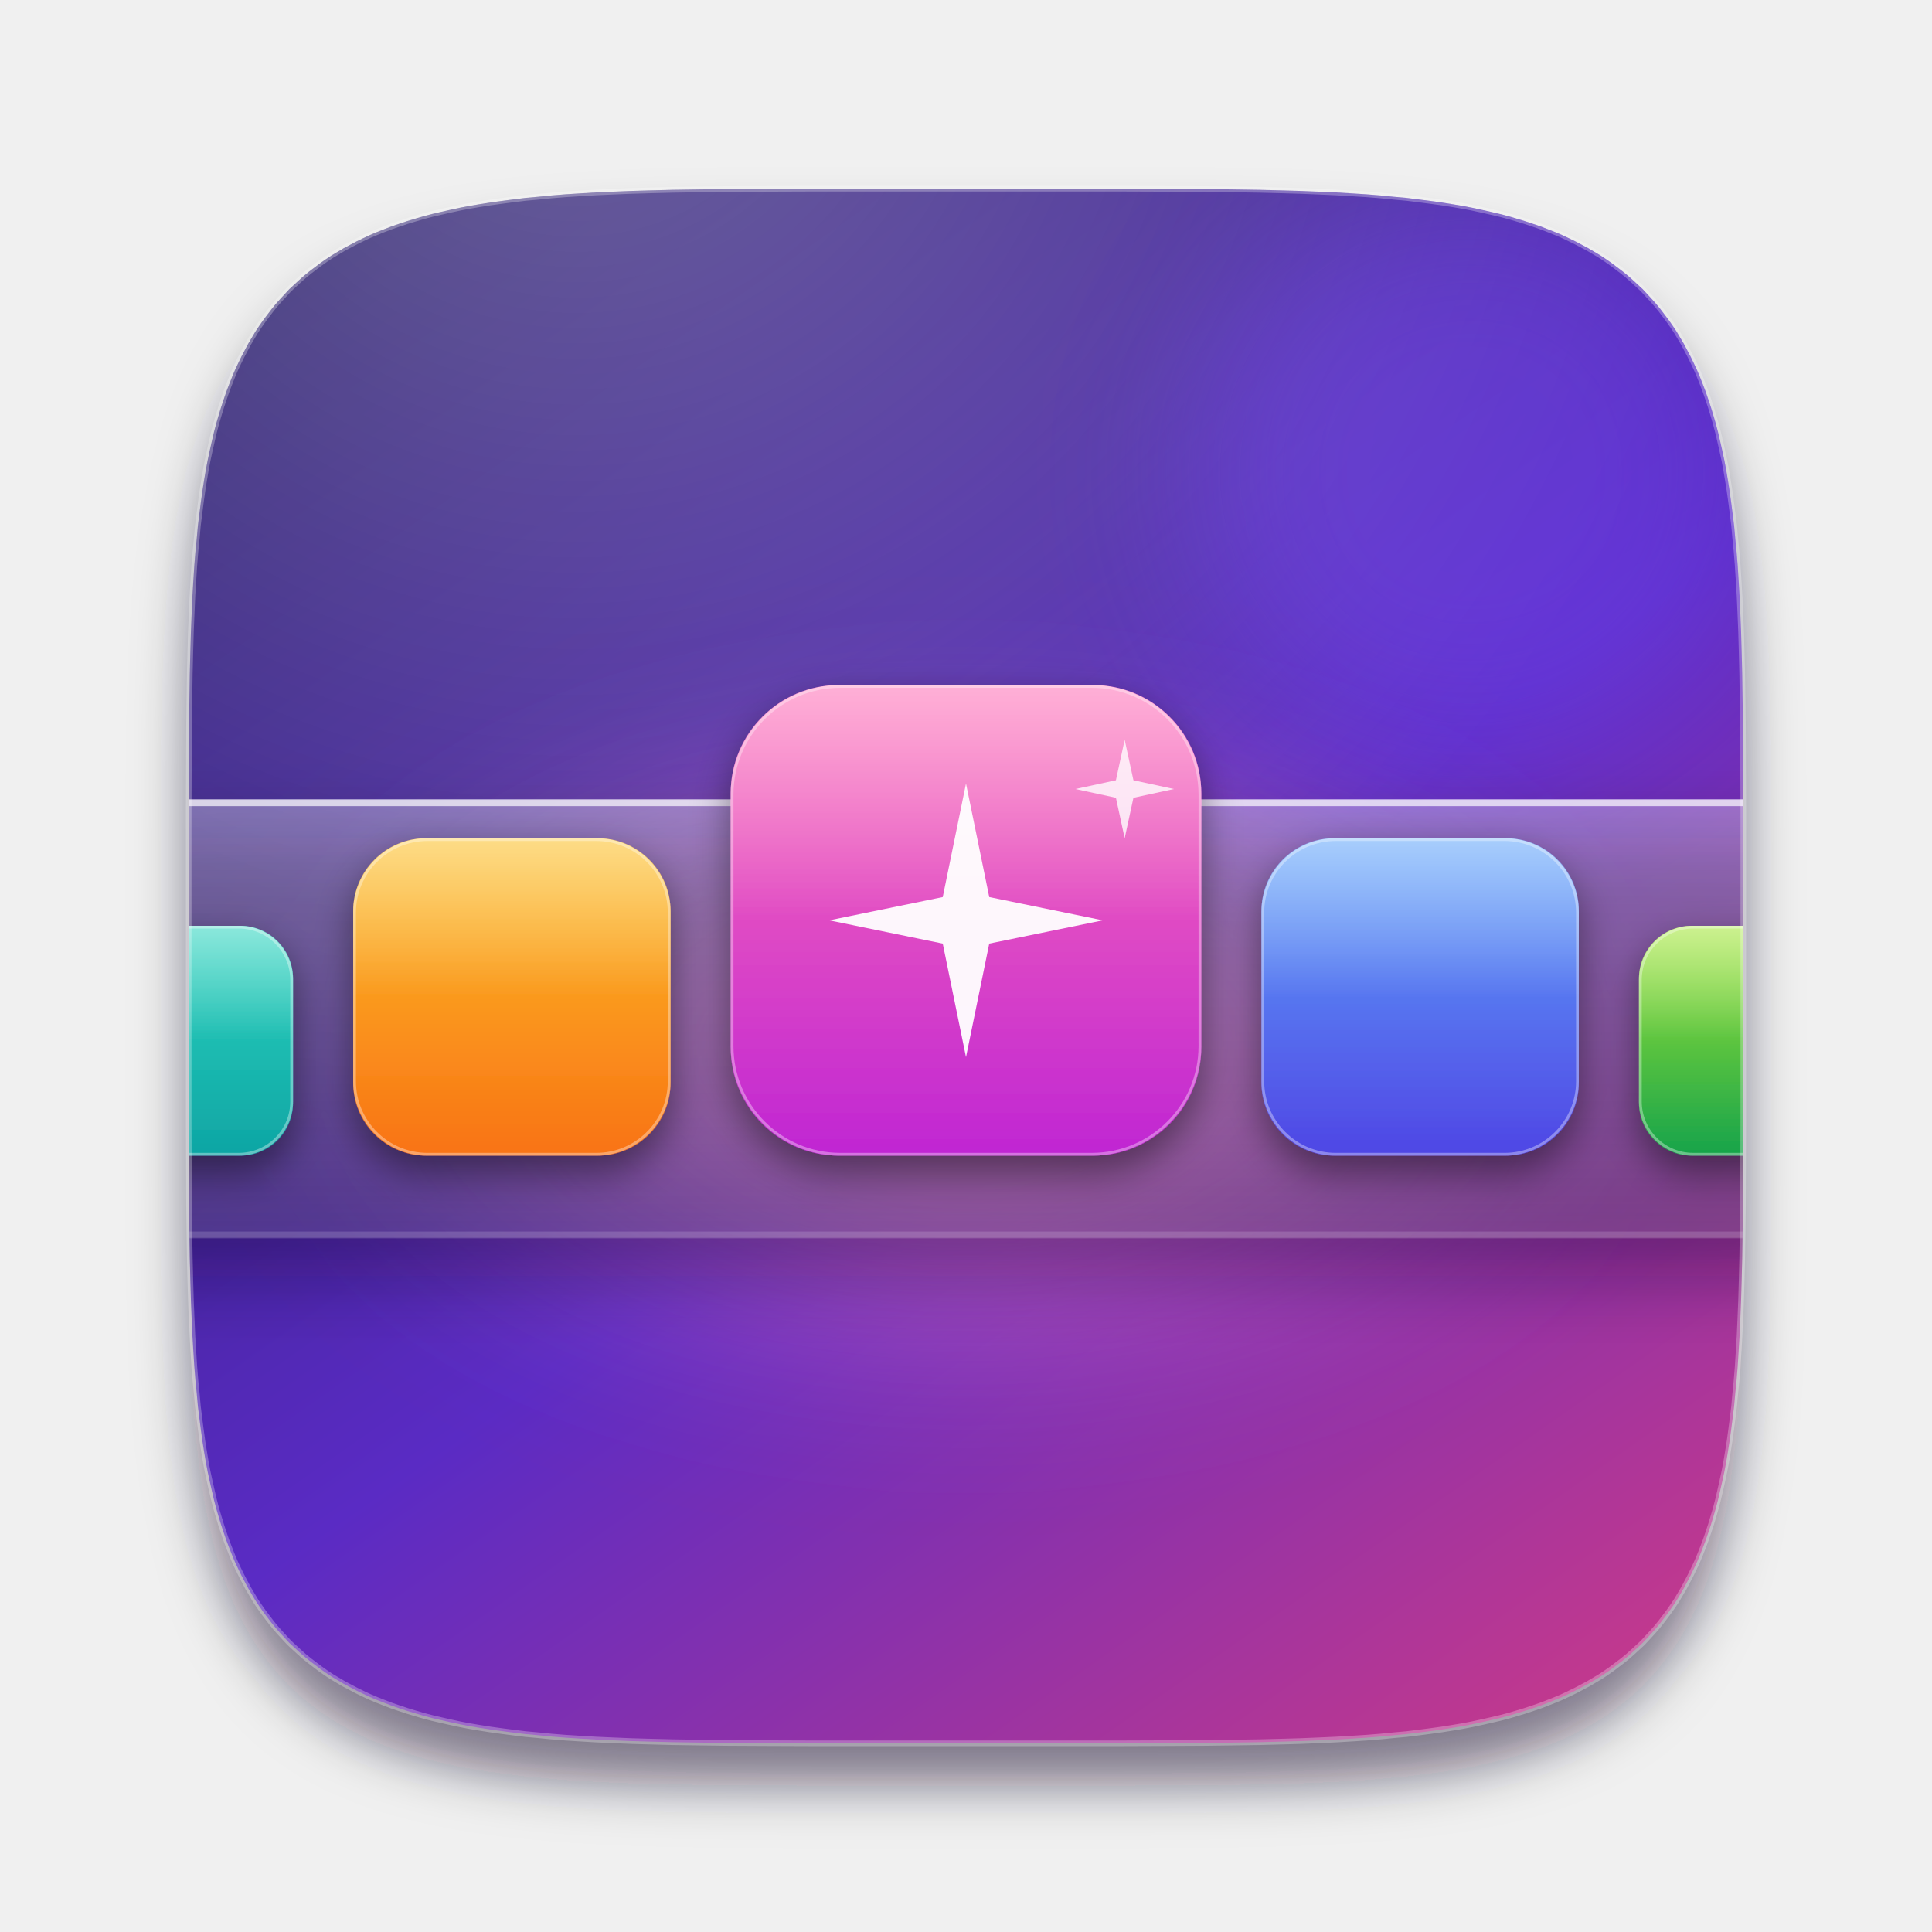
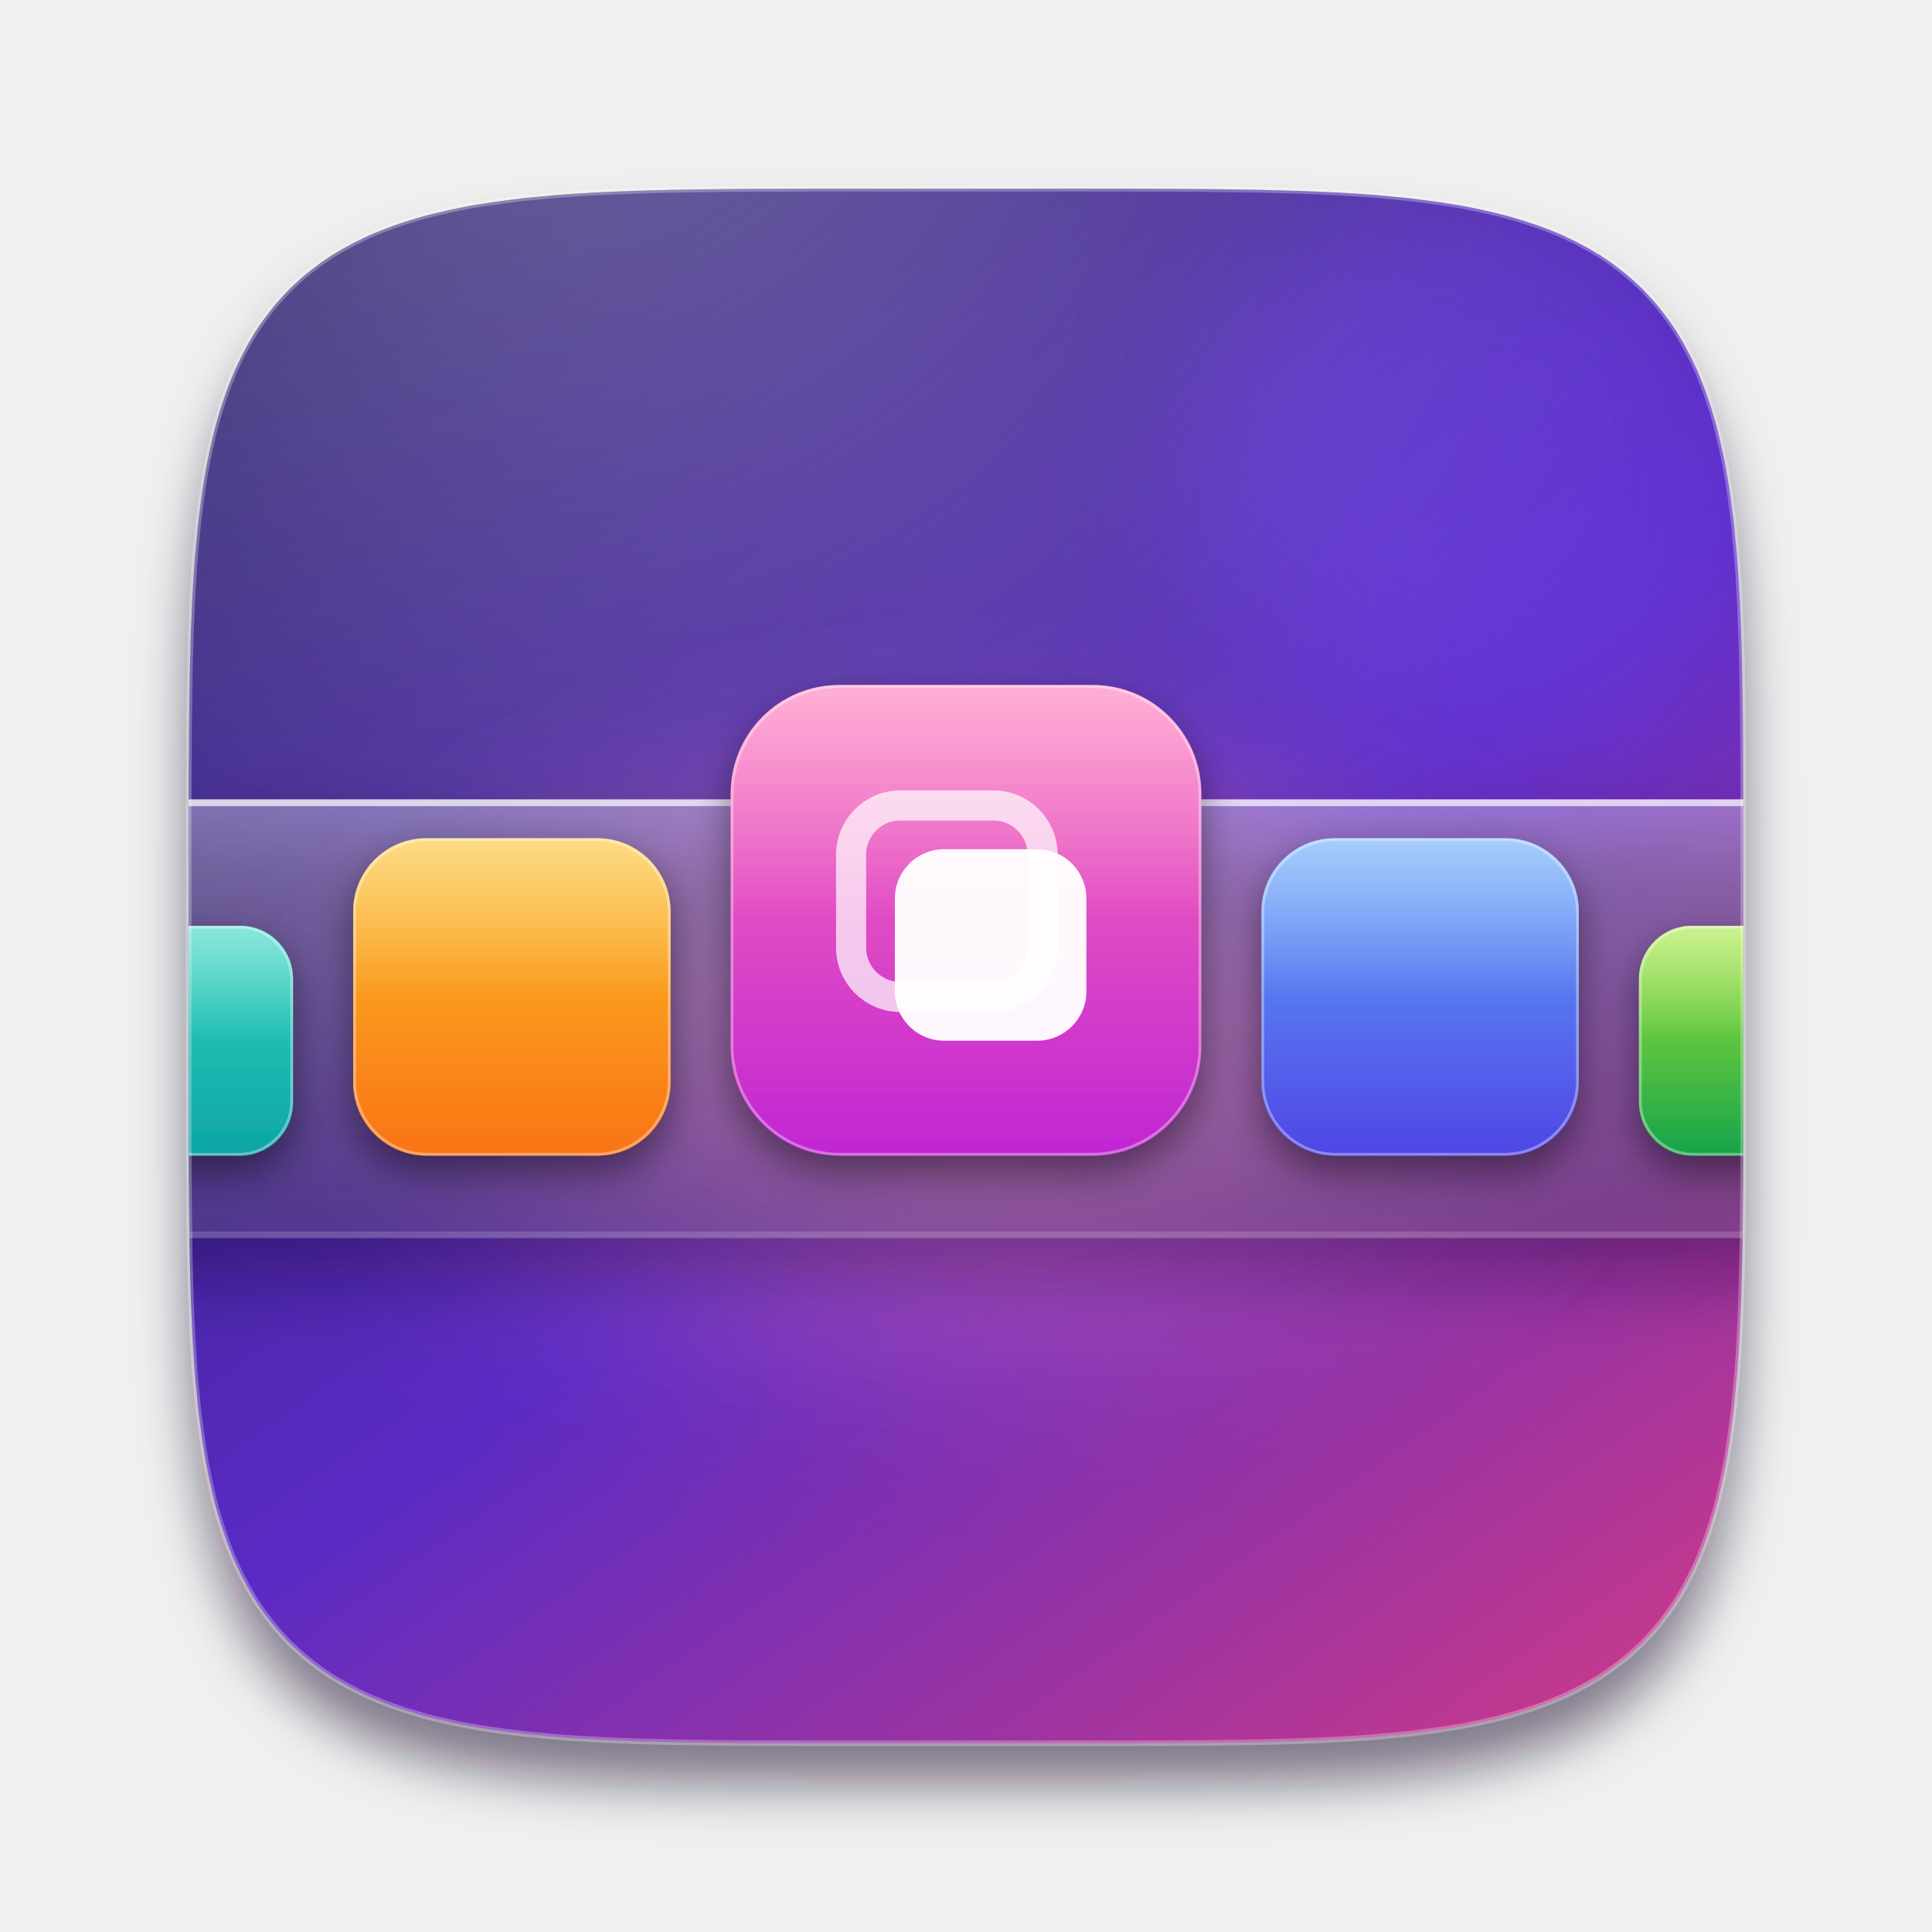
<svg xmlns="http://www.w3.org/2000/svg" viewBox="0 0 1024 1024" width="1024" height="1024">
  <defs>
    <linearGradient id="bg" x1="0.15" y1="0" x2="0.85" y2="1">
      <stop offset="0" stop-color="#2a1d6e" />
      <stop offset=".55" stop-color="#5a2bc4" />
      <stop offset="1" stop-color="#c0388f" />
    </linearGradient>
    <radialGradient id="glow" cx=".5" cy=".5" r=".5">
      <stop offset="0" stop-color="#ff7cc4" stop-opacity=".85" />
      <stop offset="1" stop-color="#ff7cc4" stop-opacity="0" />
    </radialGradient>
    <radialGradient id="top" cx=".3" cy="0" r="1">
      <stop offset="0" stop-color="#fff" stop-opacity=".30" />
      <stop offset=".6" stop-color="#fff" stop-opacity="0" />
    </radialGradient>
    <linearGradient id="gloss" x1="0" y1="0" x2="0" y2="1">
      <stop offset="0" stop-color="#fff" stop-opacity=".45" />
      <stop offset=".5" stop-color="#fff" stop-opacity="0" />
    </linearGradient>
    <linearGradient id="pill" x1="0" y1="0" x2="0" y2="1">
      <stop offset="0" stop-color="#fff" stop-opacity=".32" />
      <stop offset="1" stop-color="#fff" stop-opacity=".12" />
    </linearGradient>
    <linearGradient id="pillStroke" x1="0" y1="0" x2="0" y2="1">
      <stop offset="0" stop-color="#fff" stop-opacity=".7" />
      <stop offset="1" stop-color="#fff" stop-opacity=".15" />
    </linearGradient>
    <filter id="sh" x="-30%" y="-30%" width="160%" height="170%">
      <feGaussianBlur stdDeviation="14" />
    </filter>
    <filter id="soft" x="-50%" y="-50%" width="200%" height="200%">
      <feGaussianBlur stdDeviation="40" />
    </filter>
    <filter id="ds" x="-20%" y="-20%" width="150%" height="150%">
      <feDropShadow dx="0" dy="6" stdDeviation="7" flood-color="#000" flood-opacity=".45" />
    </filter>
    <clipPath id="clip">
      <path d="M924.0,512.0 L924.0,593.6 L923.9,619.7 L923.8,638.6 L923.6,654.0 L923.4,667.2 L923.1,679.0 L922.8,689.5 L922.4,699.2 L922.0,708.2 L921.5,716.5 L921.0,724.4 L920.4,731.8 L919.7,738.8 L919.1,745.5 L918.3,751.9 L917.5,758.1 L916.7,763.9 L915.8,769.6 L914.9,775.0 L913.9,780.2 L912.8,785.3 L911.7,790.2 L910.6,794.9 L909.4,799.5 L908.1,803.9 L906.8,808.2 L905.4,812.4 L904.0,816.5 L902.5,820.4 L901.0,824.2 L899.4,828.0 L897.7,831.6 L896.0,835.1 L894.2,838.5 L892.4,841.9 L890.5,845.1 L888.6,848.3 L886.6,851.3 L884.5,854.3 L882.3,857.2 L880.1,860.1 L877.9,862.8 L875.5,865.5 L873.1,868.1 L870.7,870.7 L868.1,873.1 L865.5,875.5 L862.8,877.9 L860.1,880.1 L857.2,882.3 L854.3,884.5 L851.3,886.6 L848.3,888.6 L845.1,890.5 L841.9,892.4 L838.5,894.2 L835.1,896.0 L831.6,897.7 L828.0,899.4 L824.2,901.0 L820.4,902.5 L816.5,904.0 L812.4,905.4 L808.2,906.8 L803.9,908.1 L799.5,909.4 L794.9,910.6 L790.2,911.7 L785.3,912.8 L780.2,913.9 L775.0,914.9 L769.6,915.8 L763.9,916.7 L758.1,917.5 L751.9,918.3 L745.5,919.1 L738.8,919.7 L731.8,920.4 L724.4,921.0 L716.5,921.5 L708.2,922.0 L699.2,922.4 L689.5,922.8 L679.0,923.1 L667.2,923.4 L654.0,923.6 L638.6,923.8 L619.7,923.9 L593.6,924.0 L512.0,924.0 L430.4,924.0 L404.3,923.9 L385.4,923.8 L370.0,923.6 L356.8,923.4 L345.0,923.1 L334.5,922.8 L324.8,922.4 L315.8,922.0 L307.5,921.5 L299.6,921.0 L292.2,920.4 L285.2,919.7 L278.5,919.1 L272.1,918.3 L265.9,917.5 L260.1,916.7 L254.4,915.8 L249.0,914.9 L243.8,913.9 L238.7,912.8 L233.8,911.7 L229.1,910.6 L224.5,909.4 L220.1,908.1 L215.8,906.8 L211.6,905.4 L207.5,904.0 L203.6,902.5 L199.8,901.0 L196.0,899.4 L192.4,897.7 L188.9,896.0 L185.5,894.2 L182.1,892.4 L178.9,890.5 L175.7,888.6 L172.7,886.6 L169.7,884.5 L166.8,882.3 L163.9,880.1 L161.2,877.9 L158.5,875.5 L155.9,873.1 L153.3,870.7 L150.9,868.1 L148.5,865.5 L146.1,862.8 L143.9,860.1 L141.7,857.2 L139.5,854.3 L137.4,851.3 L135.4,848.3 L133.5,845.1 L131.6,841.9 L129.8,838.5 L128.0,835.1 L126.3,831.6 L124.6,828.0 L123.0,824.2 L121.5,820.4 L120.0,816.5 L118.6,812.4 L117.2,808.2 L115.9,803.9 L114.6,799.5 L113.4,794.9 L112.3,790.2 L111.2,785.3 L110.1,780.2 L109.1,775.0 L108.2,769.6 L107.3,763.9 L106.5,758.1 L105.7,751.9 L104.9,745.5 L104.3,738.8 L103.6,731.8 L103.0,724.4 L102.5,716.5 L102.0,708.2 L101.6,699.2 L101.2,689.5 L100.9,679.0 L100.6,667.2 L100.4,654.0 L100.2,638.6 L100.1,619.7 L100.0,593.6 L100.0,512.0 L100.0,430.4 L100.1,404.3 L100.2,385.4 L100.4,370.0 L100.6,356.8 L100.9,345.0 L101.2,334.5 L101.6,324.8 L102.0,315.8 L102.5,307.5 L103.0,299.6 L103.6,292.2 L104.3,285.2 L104.9,278.5 L105.7,272.1 L106.5,265.9 L107.3,260.1 L108.2,254.4 L109.1,249.0 L110.1,243.8 L111.2,238.7 L112.3,233.8 L113.4,229.1 L114.6,224.5 L115.9,220.1 L117.2,215.8 L118.6,211.6 L120.0,207.5 L121.5,203.6 L123.0,199.8 L124.6,196.0 L126.3,192.4 L128.0,188.9 L129.8,185.5 L131.6,182.1 L133.5,178.9 L135.4,175.7 L137.4,172.7 L139.5,169.7 L141.7,166.8 L143.9,163.9 L146.1,161.2 L148.5,158.5 L150.9,155.9 L153.3,153.3 L155.9,150.9 L158.5,148.5 L161.2,146.1 L163.9,143.9 L166.8,141.7 L169.7,139.5 L172.7,137.4 L175.7,135.4 L178.9,133.5 L182.1,131.6 L185.5,129.8 L188.9,128.0 L192.4,126.3 L196.0,124.6 L199.8,123.0 L203.6,121.5 L207.5,120.0 L211.6,118.6 L215.8,117.2 L220.1,115.9 L224.5,114.6 L229.1,113.4 L233.8,112.3 L238.7,111.2 L243.8,110.1 L249.0,109.1 L254.4,108.2 L260.1,107.3 L265.9,106.5 L272.1,105.7 L278.5,104.9 L285.2,104.3 L292.2,103.6 L299.6,103.0 L307.5,102.5 L315.8,102.0 L324.8,101.6 L334.5,101.2 L345.0,100.9 L356.8,100.6 L370.0,100.4 L385.4,100.2 L404.3,100.1 L430.4,100.0 L512.0,100.0 L593.6,100.0 L619.7,100.1 L638.6,100.2 L654.0,100.4 L667.2,100.6 L679.0,100.9 L689.5,101.2 L699.2,101.6 L708.2,102.0 L716.5,102.5 L724.4,103.0 L731.8,103.6 L738.8,104.3 L745.5,104.9 L751.9,105.7 L758.1,106.5 L763.9,107.3 L769.6,108.2 L775.0,109.1 L780.2,110.1 L785.3,111.2 L790.2,112.3 L794.9,113.4 L799.5,114.6 L803.9,115.9 L808.2,117.2 L812.4,118.6 L816.5,120.0 L820.4,121.5 L824.2,123.0 L828.0,124.6 L831.6,126.3 L835.1,128.0 L838.5,129.8 L841.9,131.6 L845.1,133.5 L848.3,135.4 L851.3,137.4 L854.3,139.5 L857.2,141.7 L860.1,143.9 L862.8,146.1 L865.5,148.5 L868.1,150.9 L870.7,153.3 L873.1,155.9 L875.5,158.5 L877.9,161.2 L880.1,163.9 L882.3,166.8 L884.5,169.7 L886.6,172.7 L888.6,175.7 L890.5,178.9 L892.4,182.1 L894.2,185.5 L896.0,188.9 L897.7,192.4 L899.4,196.0 L901.0,199.8 L902.5,203.6 L904.0,207.5 L905.4,211.6 L906.8,215.8 L908.1,220.1 L909.4,224.5 L910.6,229.1 L911.7,233.8 L912.8,238.7 L913.9,243.8 L914.9,249.0 L915.8,254.4 L916.7,260.1 L917.5,265.9 L918.3,272.1 L919.1,278.5 L919.7,285.2 L920.4,292.2 L921.0,299.6 L921.5,307.5 L922.0,315.8 L922.4,324.8 L922.8,334.5 L923.1,345.0 L923.4,356.8 L923.6,370.0 L923.8,385.4 L923.9,404.3 L924.0,430.4Z" />
    </clipPath>
  </defs>
  <g filter="url(#sh)" opacity=".5" transform="translate(0,22)">
    <path d="M924.0,512.0 L924.0,593.6 L923.9,619.7 L923.8,638.6 L923.6,654.0 L923.4,667.2 L923.1,679.0 L922.8,689.5 L922.4,699.2 L922.0,708.2 L921.5,716.5 L921.0,724.4 L920.4,731.8 L919.7,738.8 L919.1,745.5 L918.3,751.9 L917.5,758.1 L916.7,763.9 L915.8,769.6 L914.9,775.0 L913.9,780.2 L912.8,785.3 L911.7,790.2 L910.6,794.9 L909.4,799.5 L908.1,803.9 L906.8,808.2 L905.4,812.4 L904.0,816.5 L902.5,820.4 L901.0,824.2 L899.4,828.0 L897.7,831.6 L896.0,835.1 L894.2,838.5 L892.4,841.9 L890.5,845.1 L888.6,848.3 L886.6,851.3 L884.5,854.3 L882.3,857.2 L880.1,860.1 L877.9,862.8 L875.5,865.5 L873.1,868.1 L870.7,870.7 L868.1,873.1 L865.5,875.5 L862.8,877.9 L860.1,880.1 L857.2,882.3 L854.3,884.5 L851.3,886.6 L848.3,888.6 L845.1,890.5 L841.9,892.4 L838.5,894.2 L835.1,896.0 L831.6,897.7 L828.0,899.4 L824.2,901.0 L820.4,902.5 L816.5,904.0 L812.4,905.4 L808.2,906.8 L803.9,908.1 L799.5,909.4 L794.9,910.6 L790.2,911.7 L785.3,912.8 L780.2,913.9 L775.0,914.9 L769.6,915.8 L763.9,916.7 L758.1,917.5 L751.9,918.3 L745.5,919.1 L738.8,919.7 L731.8,920.4 L724.4,921.0 L716.5,921.5 L708.2,922.0 L699.2,922.4 L689.5,922.8 L679.0,923.1 L667.2,923.4 L654.0,923.6 L638.6,923.8 L619.7,923.9 L593.6,924.0 L512.0,924.0 L430.4,924.0 L404.3,923.9 L385.4,923.8 L370.0,923.6 L356.8,923.4 L345.0,923.1 L334.5,922.8 L324.8,922.4 L315.8,922.0 L307.5,921.5 L299.6,921.0 L292.2,920.4 L285.2,919.7 L278.5,919.1 L272.1,918.3 L265.9,917.5 L260.1,916.7 L254.4,915.8 L249.0,914.9 L243.8,913.9 L238.7,912.8 L233.8,911.7 L229.1,910.6 L224.5,909.4 L220.1,908.1 L215.8,906.8 L211.6,905.4 L207.5,904.0 L203.6,902.5 L199.8,901.0 L196.0,899.4 L192.4,897.7 L188.9,896.0 L185.5,894.2 L182.1,892.4 L178.9,890.5 L175.7,888.6 L172.7,886.6 L169.7,884.5 L166.8,882.3 L163.9,880.1 L161.2,877.9 L158.5,875.5 L155.9,873.1 L153.3,870.7 L150.9,868.1 L148.5,865.5 L146.1,862.8 L143.9,860.1 L141.7,857.2 L139.5,854.3 L137.4,851.3 L135.4,848.3 L133.5,845.1 L131.6,841.9 L129.8,838.5 L128.0,835.1 L126.3,831.6 L124.6,828.0 L123.0,824.2 L121.5,820.4 L120.0,816.5 L118.6,812.4 L117.2,808.2 L115.9,803.9 L114.6,799.5 L113.4,794.9 L112.3,790.2 L111.2,785.3 L110.1,780.2 L109.1,775.0 L108.2,769.6 L107.3,763.9 L106.5,758.1 L105.7,751.9 L104.9,745.5 L104.3,738.8 L103.6,731.8 L103.0,724.4 L102.5,716.5 L102.0,708.2 L101.6,699.2 L101.2,689.5 L100.9,679.0 L100.6,667.2 L100.4,654.0 L100.2,638.6 L100.1,619.7 L100.0,593.6 L100.0,512.0 L100.0,430.4 L100.1,404.3 L100.2,385.4 L100.4,370.0 L100.6,356.8 L100.9,345.0 L101.2,334.5 L101.6,324.8 L102.0,315.8 L102.5,307.5 L103.0,299.6 L103.6,292.2 L104.3,285.2 L104.9,278.5 L105.7,272.1 L106.5,265.9 L107.3,260.1 L108.2,254.4 L109.1,249.0 L110.1,243.8 L111.2,238.7 L112.3,233.8 L113.4,229.1 L114.6,224.5 L115.9,220.1 L117.2,215.8 L118.6,211.6 L120.0,207.5 L121.5,203.6 L123.0,199.8 L124.6,196.0 L126.3,192.4 L128.0,188.9 L129.8,185.5 L131.6,182.1 L133.5,178.9 L135.4,175.7 L137.4,172.7 L139.5,169.7 L141.7,166.8 L143.9,163.9 L146.1,161.2 L148.5,158.5 L150.9,155.9 L153.3,153.3 L155.9,150.9 L158.5,148.5 L161.2,146.1 L163.9,143.9 L166.8,141.7 L169.7,139.5 L172.7,137.4 L175.7,135.4 L178.9,133.5 L182.1,131.6 L185.5,129.8 L188.9,128.0 L192.4,126.3 L196.0,124.6 L199.8,123.0 L203.6,121.5 L207.5,120.0 L211.6,118.6 L215.8,117.2 L220.1,115.9 L224.5,114.6 L229.1,113.4 L233.8,112.3 L238.7,111.2 L243.8,110.1 L249.0,109.1 L254.4,108.2 L260.1,107.3 L265.9,106.5 L272.1,105.7 L278.5,104.9 L285.2,104.3 L292.2,103.6 L299.6,103.0 L307.5,102.5 L315.8,102.0 L324.8,101.6 L334.5,101.2 L345.0,100.9 L356.8,100.6 L370.0,100.4 L385.4,100.2 L404.3,100.1 L430.4,100.0 L512.0,100.0 L593.6,100.0 L619.7,100.1 L638.6,100.2 L654.0,100.4 L667.2,100.6 L679.0,100.9 L689.5,101.2 L699.2,101.6 L708.2,102.0 L716.5,102.5 L724.4,103.0 L731.8,103.6 L738.8,104.3 L745.5,104.9 L751.9,105.7 L758.1,106.5 L763.9,107.3 L769.6,108.2 L775.0,109.1 L780.2,110.1 L785.3,111.2 L790.2,112.3 L794.9,113.4 L799.5,114.6 L803.9,115.9 L808.2,117.2 L812.4,118.6 L816.5,120.0 L820.4,121.5 L824.2,123.0 L828.0,124.6 L831.6,126.3 L835.1,128.0 L838.5,129.8 L841.9,131.6 L845.1,133.5 L848.3,135.4 L851.3,137.4 L854.3,139.5 L857.2,141.7 L860.1,143.9 L862.8,146.1 L865.5,148.5 L868.1,150.9 L870.7,153.3 L873.1,155.9 L875.5,158.5 L877.9,161.2 L880.1,163.9 L882.3,166.8 L884.5,169.7 L886.6,172.7 L888.6,175.7 L890.5,178.9 L892.4,182.1 L894.2,185.5 L896.0,188.9 L897.7,192.4 L899.4,196.0 L901.0,199.8 L902.5,203.6 L904.0,207.5 L905.4,211.6 L906.8,215.8 L908.1,220.1 L909.4,224.5 L910.6,229.1 L911.7,233.8 L912.8,238.7 L913.9,243.8 L914.9,249.0 L915.8,254.4 L916.7,260.1 L917.5,265.9 L918.3,272.1 L919.1,278.5 L919.7,285.2 L920.4,292.2 L921.0,299.6 L921.5,307.5 L922.0,315.8 L922.4,324.8 L922.8,334.5 L923.1,345.0 L923.4,356.8 L923.6,370.0 L923.8,385.4 L923.9,404.3 L924.0,430.4Z" fill="#0a0420" />
  </g>
  <path d="M924.0,512.0 L924.0,593.6 L923.9,619.7 L923.8,638.6 L923.6,654.0 L923.4,667.2 L923.1,679.0 L922.8,689.5 L922.4,699.2 L922.0,708.2 L921.5,716.5 L921.0,724.4 L920.4,731.8 L919.7,738.8 L919.1,745.5 L918.3,751.9 L917.5,758.1 L916.7,763.9 L915.8,769.6 L914.9,775.0 L913.9,780.2 L912.8,785.3 L911.7,790.2 L910.6,794.9 L909.4,799.5 L908.1,803.9 L906.8,808.2 L905.4,812.4 L904.0,816.5 L902.5,820.4 L901.0,824.2 L899.4,828.0 L897.7,831.6 L896.0,835.1 L894.2,838.5 L892.4,841.9 L890.5,845.1 L888.6,848.3 L886.6,851.3 L884.5,854.3 L882.3,857.2 L880.1,860.1 L877.9,862.8 L875.5,865.5 L873.1,868.1 L870.7,870.7 L868.1,873.1 L865.5,875.5 L862.8,877.9 L860.1,880.1 L857.2,882.3 L854.3,884.5 L851.3,886.6 L848.3,888.6 L845.1,890.5 L841.9,892.4 L838.5,894.2 L835.1,896.0 L831.6,897.7 L828.0,899.4 L824.2,901.0 L820.4,902.5 L816.5,904.0 L812.4,905.4 L808.2,906.8 L803.9,908.1 L799.5,909.4 L794.9,910.6 L790.2,911.7 L785.3,912.8 L780.2,913.9 L775.0,914.9 L769.6,915.8 L763.9,916.7 L758.1,917.5 L751.9,918.3 L745.5,919.1 L738.8,919.7 L731.8,920.4 L724.4,921.0 L716.5,921.5 L708.2,922.0 L699.2,922.4 L689.5,922.8 L679.0,923.1 L667.2,923.4 L654.0,923.6 L638.6,923.8 L619.7,923.9 L593.6,924.0 L512.0,924.0 L430.4,924.0 L404.3,923.9 L385.4,923.8 L370.0,923.6 L356.8,923.4 L345.0,923.1 L334.5,922.8 L324.8,922.4 L315.8,922.0 L307.5,921.5 L299.6,921.0 L292.2,920.4 L285.2,919.7 L278.5,919.1 L272.1,918.3 L265.9,917.5 L260.1,916.7 L254.4,915.8 L249.0,914.9 L243.8,913.9 L238.7,912.8 L233.8,911.7 L229.1,910.6 L224.5,909.4 L220.1,908.1 L215.8,906.8 L211.6,905.4 L207.5,904.0 L203.6,902.5 L199.8,901.0 L196.0,899.4 L192.4,897.7 L188.9,896.0 L185.5,894.2 L182.1,892.4 L178.9,890.5 L175.7,888.6 L172.7,886.6 L169.7,884.5 L166.8,882.3 L163.9,880.1 L161.2,877.9 L158.5,875.5 L155.9,873.1 L153.3,870.7 L150.9,868.1 L148.5,865.5 L146.1,862.8 L143.9,860.1 L141.7,857.2 L139.5,854.3 L137.4,851.3 L135.4,848.3 L133.5,845.1 L131.6,841.9 L129.8,838.5 L128.0,835.1 L126.3,831.6 L124.6,828.0 L123.0,824.2 L121.5,820.4 L120.0,816.5 L118.6,812.4 L117.2,808.2 L115.9,803.9 L114.6,799.5 L113.4,794.9 L112.3,790.2 L111.2,785.3 L110.1,780.2 L109.1,775.0 L108.2,769.6 L107.3,763.9 L106.5,758.1 L105.7,751.9 L104.9,745.5 L104.3,738.8 L103.6,731.8 L103.0,724.4 L102.5,716.5 L102.0,708.2 L101.6,699.2 L101.2,689.5 L100.9,679.0 L100.6,667.2 L100.4,654.0 L100.2,638.6 L100.1,619.7 L100.0,593.6 L100.0,512.0 L100.0,430.4 L100.1,404.3 L100.2,385.4 L100.4,370.0 L100.6,356.8 L100.9,345.0 L101.2,334.5 L101.6,324.8 L102.0,315.8 L102.5,307.5 L103.0,299.6 L103.6,292.2 L104.3,285.2 L104.9,278.5 L105.7,272.1 L106.5,265.9 L107.3,260.1 L108.2,254.4 L109.1,249.0 L110.1,243.8 L111.2,238.7 L112.3,233.8 L113.4,229.1 L114.6,224.5 L115.9,220.1 L117.2,215.8 L118.6,211.6 L120.0,207.5 L121.5,203.6 L123.0,199.8 L124.6,196.0 L126.3,192.4 L128.0,188.9 L129.8,185.5 L131.6,182.1 L133.5,178.9 L135.4,175.7 L137.4,172.7 L139.5,169.7 L141.7,166.8 L143.9,163.9 L146.1,161.2 L148.5,158.5 L150.9,155.9 L153.3,153.3 L155.9,150.9 L158.5,148.5 L161.2,146.1 L163.9,143.9 L166.8,141.7 L169.7,139.5 L172.7,137.4 L175.7,135.4 L178.9,133.5 L182.1,131.6 L185.5,129.8 L188.9,128.0 L192.4,126.3 L196.0,124.6 L199.8,123.0 L203.6,121.5 L207.5,120.0 L211.6,118.6 L215.8,117.2 L220.1,115.9 L224.5,114.6 L229.1,113.4 L233.8,112.3 L238.7,111.2 L243.8,110.1 L249.0,109.1 L254.4,108.2 L260.1,107.3 L265.9,106.5 L272.1,105.7 L278.5,104.9 L285.2,104.3 L292.2,103.6 L299.6,103.0 L307.5,102.5 L315.8,102.0 L324.8,101.6 L334.5,101.2 L345.0,100.9 L356.8,100.6 L370.0,100.4 L385.4,100.2 L404.3,100.1 L430.4,100.0 L512.0,100.0 L593.6,100.0 L619.7,100.1 L638.6,100.2 L654.0,100.4 L667.2,100.6 L679.0,100.9 L689.5,101.2 L699.2,101.6 L708.2,102.0 L716.5,102.5 L724.4,103.0 L731.8,103.6 L738.8,104.3 L745.5,104.9 L751.9,105.7 L758.1,106.5 L763.9,107.3 L769.6,108.2 L775.0,109.1 L780.2,110.1 L785.3,111.2 L790.2,112.3 L794.9,113.4 L799.5,114.6 L803.9,115.9 L808.2,117.2 L812.4,118.6 L816.5,120.0 L820.4,121.5 L824.2,123.0 L828.0,124.6 L831.6,126.3 L835.1,128.0 L838.5,129.8 L841.9,131.6 L845.1,133.5 L848.3,135.4 L851.3,137.4 L854.3,139.5 L857.2,141.7 L860.1,143.9 L862.8,146.1 L865.5,148.5 L868.1,150.9 L870.7,153.3 L873.1,155.9 L875.5,158.5 L877.9,161.2 L880.1,163.9 L882.3,166.8 L884.5,169.7 L886.6,172.7 L888.6,175.7 L890.5,178.9 L892.4,182.1 L894.2,185.5 L896.0,188.9 L897.7,192.4 L899.4,196.0 L901.0,199.8 L902.5,203.6 L904.0,207.5 L905.4,211.6 L906.8,215.8 L908.1,220.1 L909.4,224.5 L910.6,229.1 L911.7,233.8 L912.8,238.7 L913.9,243.8 L914.9,249.0 L915.8,254.4 L916.7,260.1 L917.5,265.9 L918.3,272.1 L919.1,278.5 L919.7,285.2 L920.4,292.2 L921.0,299.6 L921.5,307.5 L922.0,315.8 L922.4,324.8 L922.8,334.5 L923.1,345.0 L923.4,356.8 L923.6,370.0 L923.8,385.4 L923.9,404.3 L924.0,430.4Z" fill="url(#bg)" />
  <g clip-path="url(#clip)">
    <rect width="1024" height="1024" fill="url(#top)" />
    <ellipse cx="512" cy="560" rx="360" ry="190" fill="url(#glow)" filter="url(#soft)" />
    <circle cx="780" cy="250" r="150" fill="#7c4dff" opacity=".35" filter="url(#soft)" />
  </g>
  <g clip-path="url(#clip)">
    <g transform="translate(512,540) scale(1.45) translate(-512,-650)">
      <rect x="152" y="570" width="720" height="160" rx="70" fill="#0a0420" opacity=".35" filter="url(#sh)" transform="translate(0,14)" />
      <rect x="152" y="570" width="720" height="160" rx="70" fill="url(#pill)" />
      <rect x="153" y="571" width="718" height="158" rx="69" fill="none" stroke="url(#pillStroke)" stroke-width="2.5" />
      <g filter="url(#ds)">
        <linearGradient id="g182" x1="0" y1="0" x2="0" y2="1">
          <stop offset="0" stop-color="#2dd4bf" />
          <stop offset="1" stop-color="#0ea5a4" />
        </linearGradient>
        <rect x="182" y="616" width="84" height="84" rx="19.32" fill="url(#g182)" />
        <rect x="182" y="616" width="84" height="84" rx="19.32" fill="url(#gloss)" />
        <rect x="182.5" y="616.5" width="83" height="83" rx="19.32" fill="none" stroke="#fff" stroke-opacity=".35" />
        <linearGradient id="g288" x1="0" y1="0" x2="0" y2="1">
          <stop offset="0" stop-color="#fbbf24" />
          <stop offset="1" stop-color="#f97316" />
        </linearGradient>
        <rect x="288" y="584" width="116" height="116" rx="26.68" fill="url(#g288)" />
        <rect x="288" y="584" width="116" height="116" rx="26.68" fill="url(#gloss)" />
        <rect x="288.5" y="584.5" width="115" height="115" rx="26.68" fill="none" stroke="#fff" stroke-opacity=".35" />
        <linearGradient id="g426" x1="0" y1="0" x2="0" y2="1">
          <stop offset="0" stop-color="#ff6fb5" />
          <stop offset="1" stop-color="#c026d3" />
        </linearGradient>
        <rect x="426" y="528" width="172" height="172" rx="39.56" fill="url(#g426)" />
        <rect x="426" y="528" width="172" height="172" rx="39.56" fill="url(#gloss)" />
        <rect x="426.5" y="528.5" width="171" height="171" rx="39.56" fill="none" stroke="#fff" stroke-opacity=".35" />
        <linearGradient id="g620" x1="0" y1="0" x2="0" y2="1">
          <stop offset="0" stop-color="#60a5fa" />
          <stop offset="1" stop-color="#4f46e5" />
        </linearGradient>
        <rect x="620" y="584" width="116" height="116" rx="26.68" fill="url(#g620)" />
        <rect x="620" y="584" width="116" height="116" rx="26.68" fill="url(#gloss)" />
        <rect x="620.5" y="584.5" width="115" height="115" rx="26.68" fill="none" stroke="#fff" stroke-opacity=".35" />
        <linearGradient id="g758" x1="0" y1="0" x2="0" y2="1">
          <stop offset="0" stop-color="#a3e635" />
          <stop offset="1" stop-color="#16a34a" />
        </linearGradient>
        <rect x="758" y="616" width="84" height="84" rx="19.32" fill="url(#g758)" />
        <rect x="758" y="616" width="84" height="84" rx="19.32" fill="url(#gloss)" />
        <rect x="758.5" y="616.5" width="83" height="83" rx="19.32" fill="none" stroke="#fff" stroke-opacity=".35" />
      </g>
-       <path d="M512.0,564.0 L520.5,605.5 L562.0,614.0 L520.5,622.5 L512.0,664.0 L503.5,622.5 L462.0,614.0 L503.5,605.5Z" fill="#fff" opacity=".95" />
-       <path d="M570.0,548.0 L573.2,562.8 L588.0,566.0 L573.2,569.2 L570.0,584.0 L566.8,569.2 L552.0,566.0 L566.8,562.8Z" fill="#fff" opacity=".8" />
+       <rect x="470" y="572" width="70" height="70" rx="18" fill="none" stroke="#fff" stroke-width="11" opacity=".7" />
+       <rect x="486" y="588" width="70" height="70" rx="18" fill="#fff" opacity=".96" />
    </g>
  </g>
  <path d="M924.0,512.0 L924.0,593.6 L923.9,619.7 L923.8,638.6 L923.6,654.0 L923.4,667.2 L923.1,679.0 L922.8,689.5 L922.4,699.2 L922.0,708.2 L921.5,716.5 L921.0,724.4 L920.4,731.8 L919.7,738.8 L919.1,745.5 L918.3,751.9 L917.5,758.1 L916.7,763.9 L915.8,769.6 L914.9,775.0 L913.9,780.2 L912.8,785.3 L911.7,790.2 L910.6,794.9 L909.4,799.5 L908.1,803.9 L906.8,808.2 L905.4,812.4 L904.0,816.5 L902.5,820.4 L901.0,824.2 L899.4,828.0 L897.7,831.6 L896.0,835.1 L894.2,838.5 L892.4,841.9 L890.5,845.1 L888.6,848.3 L886.6,851.3 L884.5,854.3 L882.3,857.2 L880.1,860.1 L877.9,862.8 L875.5,865.5 L873.1,868.1 L870.7,870.7 L868.1,873.1 L865.5,875.5 L862.8,877.9 L860.1,880.1 L857.2,882.3 L854.3,884.5 L851.3,886.6 L848.3,888.6 L845.1,890.5 L841.9,892.4 L838.5,894.2 L835.1,896.0 L831.6,897.7 L828.0,899.4 L824.2,901.0 L820.4,902.5 L816.5,904.0 L812.4,905.4 L808.2,906.8 L803.9,908.1 L799.5,909.4 L794.9,910.6 L790.2,911.7 L785.3,912.8 L780.2,913.9 L775.0,914.9 L769.6,915.8 L763.9,916.7 L758.1,917.5 L751.9,918.3 L745.5,919.1 L738.8,919.7 L731.8,920.4 L724.4,921.0 L716.5,921.5 L708.2,922.0 L699.2,922.4 L689.5,922.8 L679.0,923.1 L667.2,923.4 L654.0,923.6 L638.6,923.8 L619.7,923.9 L593.6,924.0 L512.0,924.0 L430.4,924.0 L404.3,923.9 L385.4,923.8 L370.0,923.6 L356.8,923.4 L345.0,923.1 L334.5,922.8 L324.8,922.4 L315.8,922.0 L307.5,921.5 L299.6,921.0 L292.2,920.4 L285.2,919.7 L278.5,919.1 L272.1,918.3 L265.9,917.5 L260.1,916.7 L254.4,915.8 L249.0,914.9 L243.8,913.9 L238.7,912.8 L233.8,911.7 L229.1,910.6 L224.5,909.4 L220.1,908.1 L215.8,906.8 L211.6,905.4 L207.5,904.0 L203.6,902.5 L199.8,901.0 L196.0,899.4 L192.4,897.7 L188.9,896.0 L185.5,894.2 L182.1,892.4 L178.9,890.5 L175.7,888.6 L172.7,886.6 L169.7,884.5 L166.8,882.3 L163.9,880.1 L161.2,877.9 L158.5,875.5 L155.9,873.1 L153.3,870.7 L150.9,868.1 L148.5,865.5 L146.1,862.8 L143.9,860.1 L141.7,857.2 L139.5,854.3 L137.4,851.3 L135.4,848.3 L133.5,845.1 L131.6,841.9 L129.8,838.5 L128.0,835.1 L126.3,831.6 L124.6,828.0 L123.0,824.2 L121.5,820.4 L120.0,816.5 L118.6,812.4 L117.2,808.2 L115.9,803.9 L114.6,799.5 L113.4,794.9 L112.3,790.2 L111.2,785.3 L110.1,780.2 L109.1,775.0 L108.2,769.6 L107.3,763.9 L106.5,758.1 L105.7,751.9 L104.9,745.5 L104.3,738.8 L103.6,731.8 L103.0,724.4 L102.5,716.5 L102.0,708.2 L101.6,699.2 L101.2,689.5 L100.9,679.0 L100.6,667.2 L100.4,654.0 L100.2,638.6 L100.1,619.7 L100.0,593.6 L100.0,512.0 L100.0,430.4 L100.1,404.3 L100.2,385.4 L100.4,370.0 L100.6,356.8 L100.9,345.0 L101.2,334.5 L101.6,324.8 L102.0,315.8 L102.5,307.5 L103.0,299.6 L103.6,292.2 L104.3,285.2 L104.9,278.5 L105.7,272.1 L106.5,265.9 L107.3,260.1 L108.2,254.4 L109.1,249.0 L110.1,243.8 L111.2,238.7 L112.3,233.8 L113.4,229.1 L114.6,224.5 L115.9,220.1 L117.2,215.8 L118.6,211.6 L120.0,207.5 L121.5,203.6 L123.0,199.8 L124.6,196.0 L126.3,192.4 L128.0,188.9 L129.8,185.5 L131.6,182.1 L133.5,178.9 L135.4,175.7 L137.4,172.7 L139.5,169.7 L141.7,166.8 L143.9,163.9 L146.1,161.2 L148.5,158.5 L150.9,155.9 L153.3,153.3 L155.9,150.9 L158.5,148.5 L161.2,146.1 L163.9,143.9 L166.8,141.7 L169.7,139.5 L172.7,137.4 L175.7,135.4 L178.9,133.5 L182.1,131.6 L185.5,129.8 L188.9,128.0 L192.4,126.3 L196.0,124.6 L199.8,123.0 L203.6,121.5 L207.5,120.0 L211.6,118.6 L215.8,117.2 L220.1,115.9 L224.5,114.6 L229.1,113.4 L233.8,112.3 L238.7,111.2 L243.8,110.1 L249.0,109.1 L254.4,108.2 L260.1,107.3 L265.9,106.5 L272.1,105.7 L278.5,104.9 L285.2,104.3 L292.2,103.6 L299.6,103.0 L307.5,102.5 L315.8,102.0 L324.8,101.6 L334.5,101.2 L345.0,100.9 L356.8,100.6 L370.0,100.4 L385.4,100.2 L404.3,100.1 L430.4,100.0 L512.0,100.0 L593.6,100.0 L619.7,100.1 L638.6,100.2 L654.0,100.4 L667.2,100.6 L679.0,100.9 L689.5,101.2 L699.2,101.6 L708.2,102.0 L716.5,102.5 L724.4,103.0 L731.8,103.6 L738.8,104.3 L745.5,104.9 L751.9,105.7 L758.1,106.5 L763.9,107.3 L769.6,108.2 L775.0,109.1 L780.2,110.1 L785.3,111.2 L790.2,112.3 L794.9,113.4 L799.5,114.6 L803.9,115.9 L808.2,117.2 L812.4,118.6 L816.5,120.0 L820.4,121.5 L824.2,123.0 L828.0,124.6 L831.6,126.3 L835.1,128.0 L838.5,129.8 L841.9,131.6 L845.1,133.5 L848.3,135.4 L851.3,137.4 L854.3,139.5 L857.2,141.7 L860.1,143.9 L862.8,146.1 L865.5,148.5 L868.1,150.9 L870.7,153.3 L873.1,155.9 L875.5,158.5 L877.9,161.2 L880.1,163.9 L882.3,166.8 L884.5,169.7 L886.6,172.7 L888.6,175.7 L890.5,178.9 L892.4,182.1 L894.2,185.5 L896.0,188.9 L897.7,192.4 L899.4,196.0 L901.0,199.8 L902.5,203.6 L904.0,207.5 L905.4,211.6 L906.8,215.8 L908.1,220.1 L909.4,224.5 L910.6,229.1 L911.7,233.8 L912.8,238.7 L913.9,243.8 L914.9,249.0 L915.8,254.4 L916.7,260.1 L917.5,265.9 L918.3,272.1 L919.1,278.5 L919.7,285.2 L920.4,292.2 L921.0,299.6 L921.5,307.5 L922.0,315.8 L922.4,324.8 L922.8,334.5 L923.1,345.0 L923.4,356.8 L923.6,370.0 L923.8,385.4 L923.9,404.3 L924.0,430.4Z" fill="none" stroke="#fff" stroke-opacity=".28" stroke-width="3" />
</svg>
